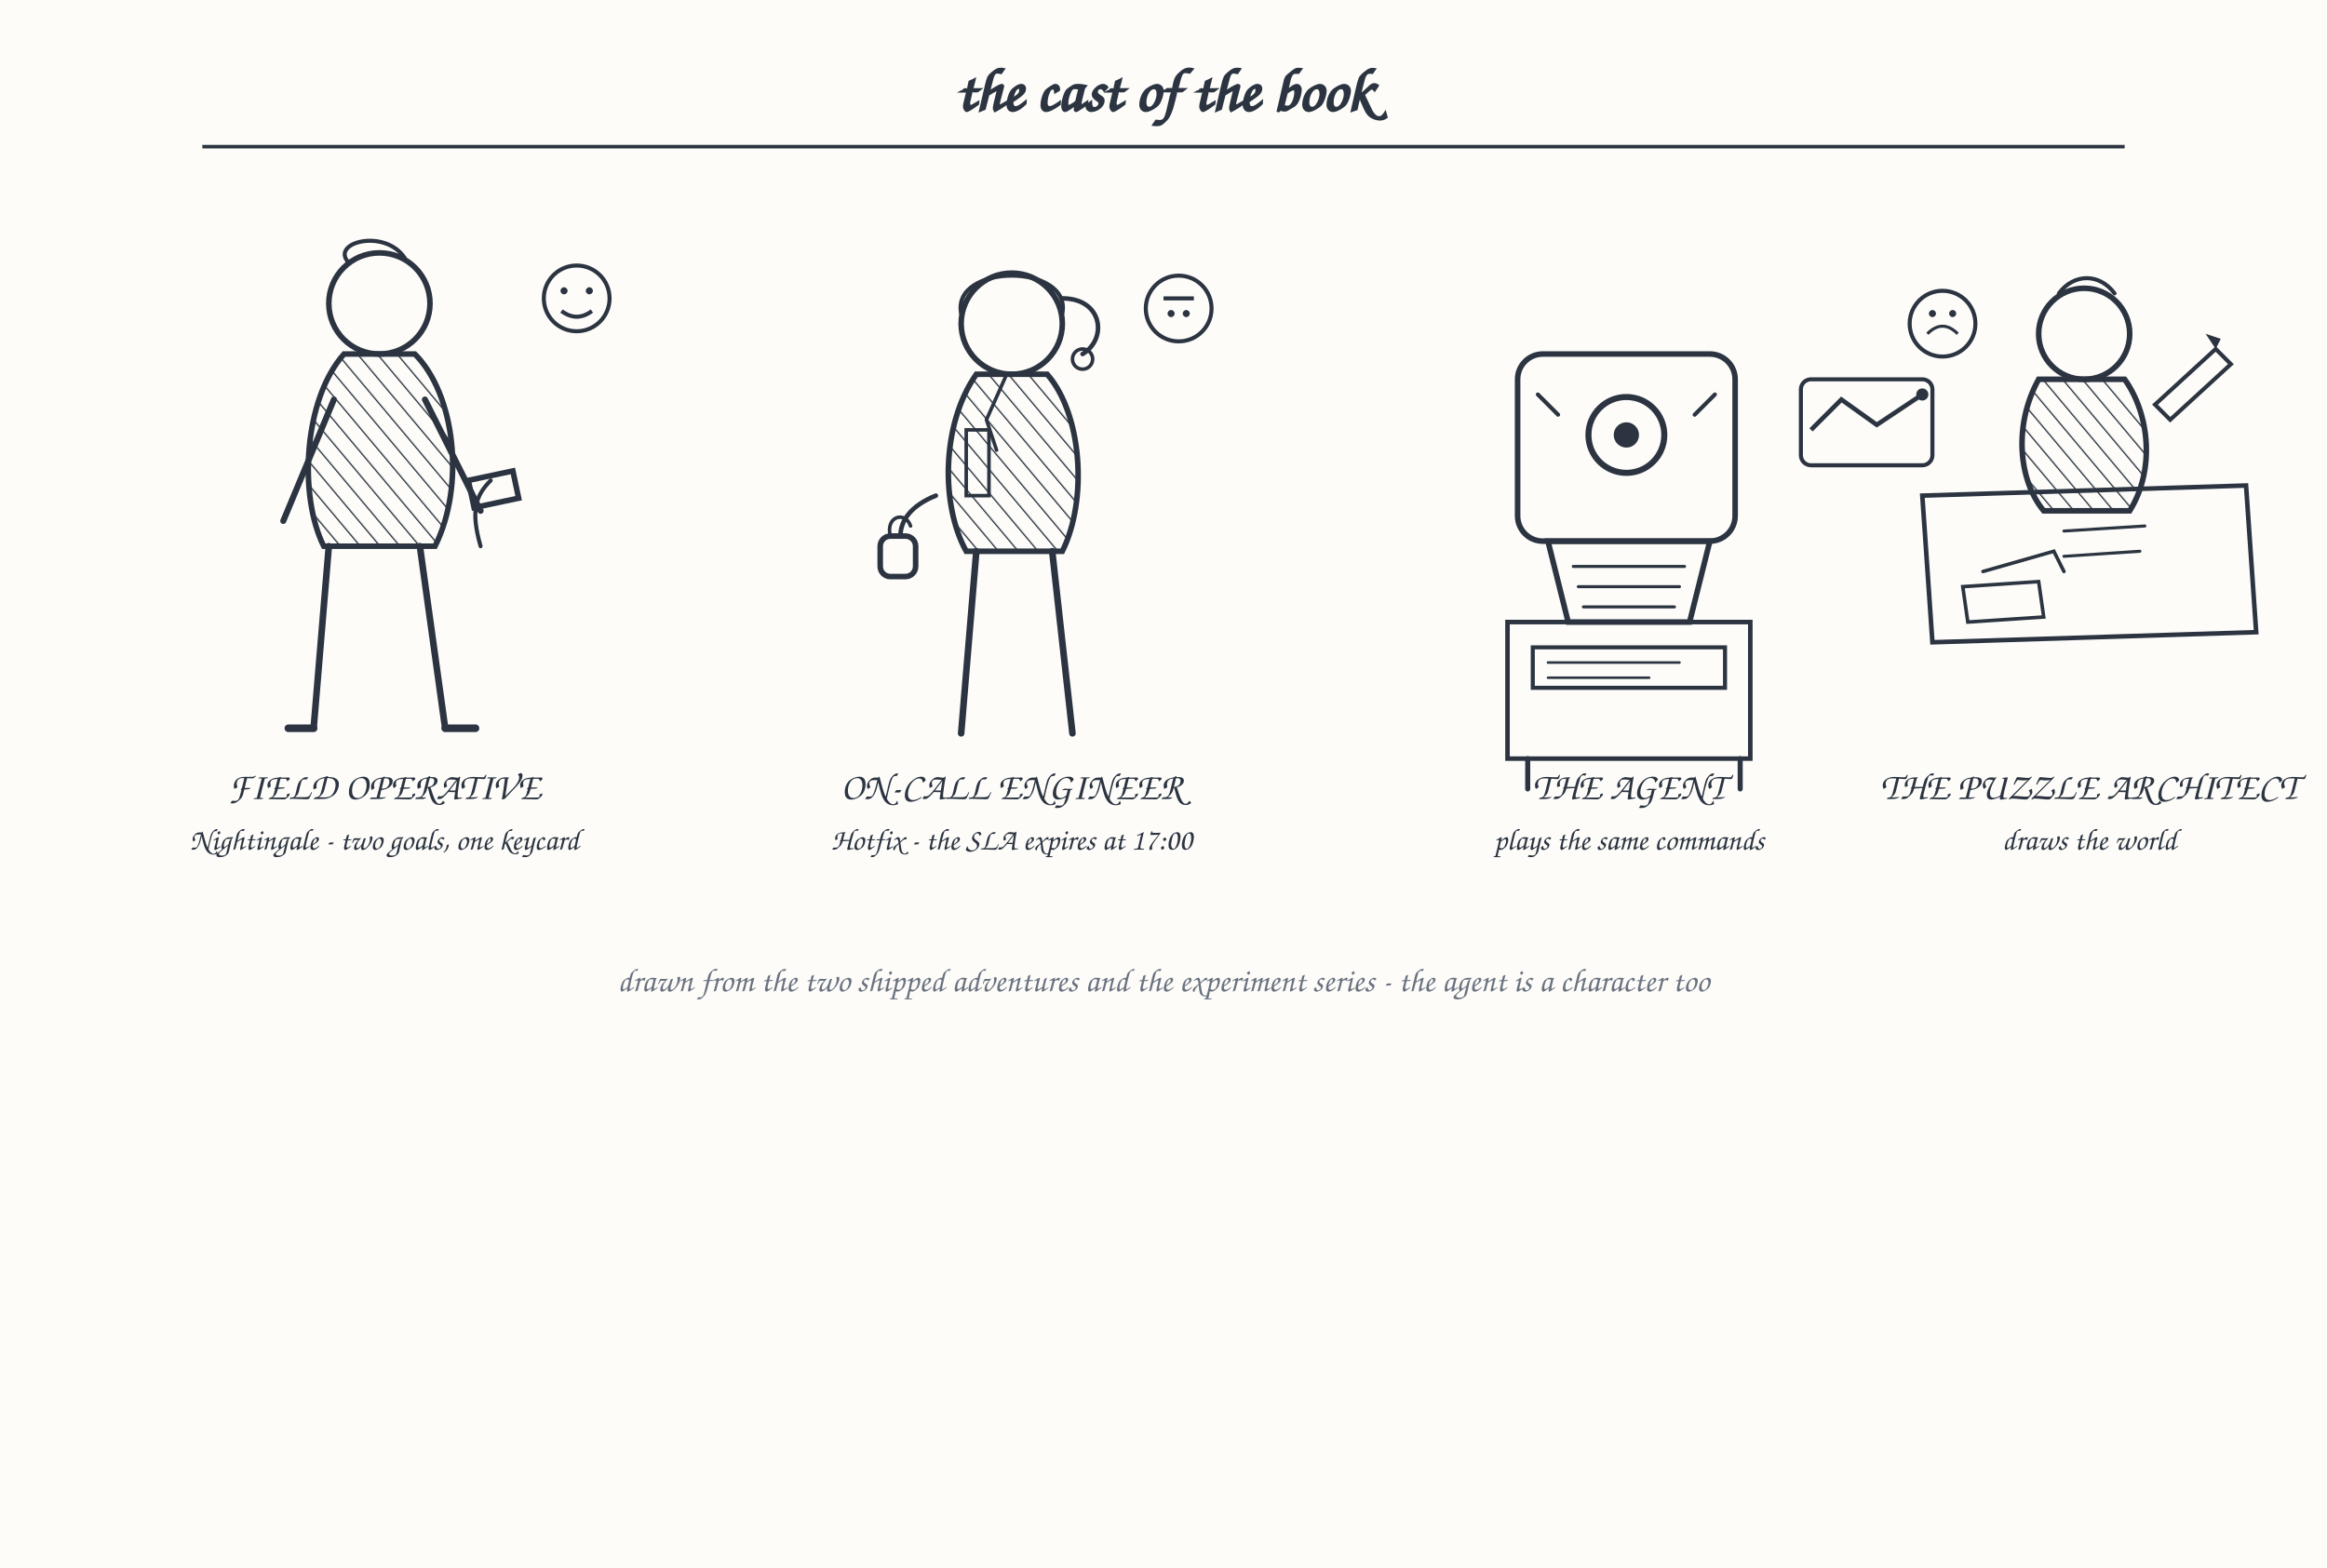
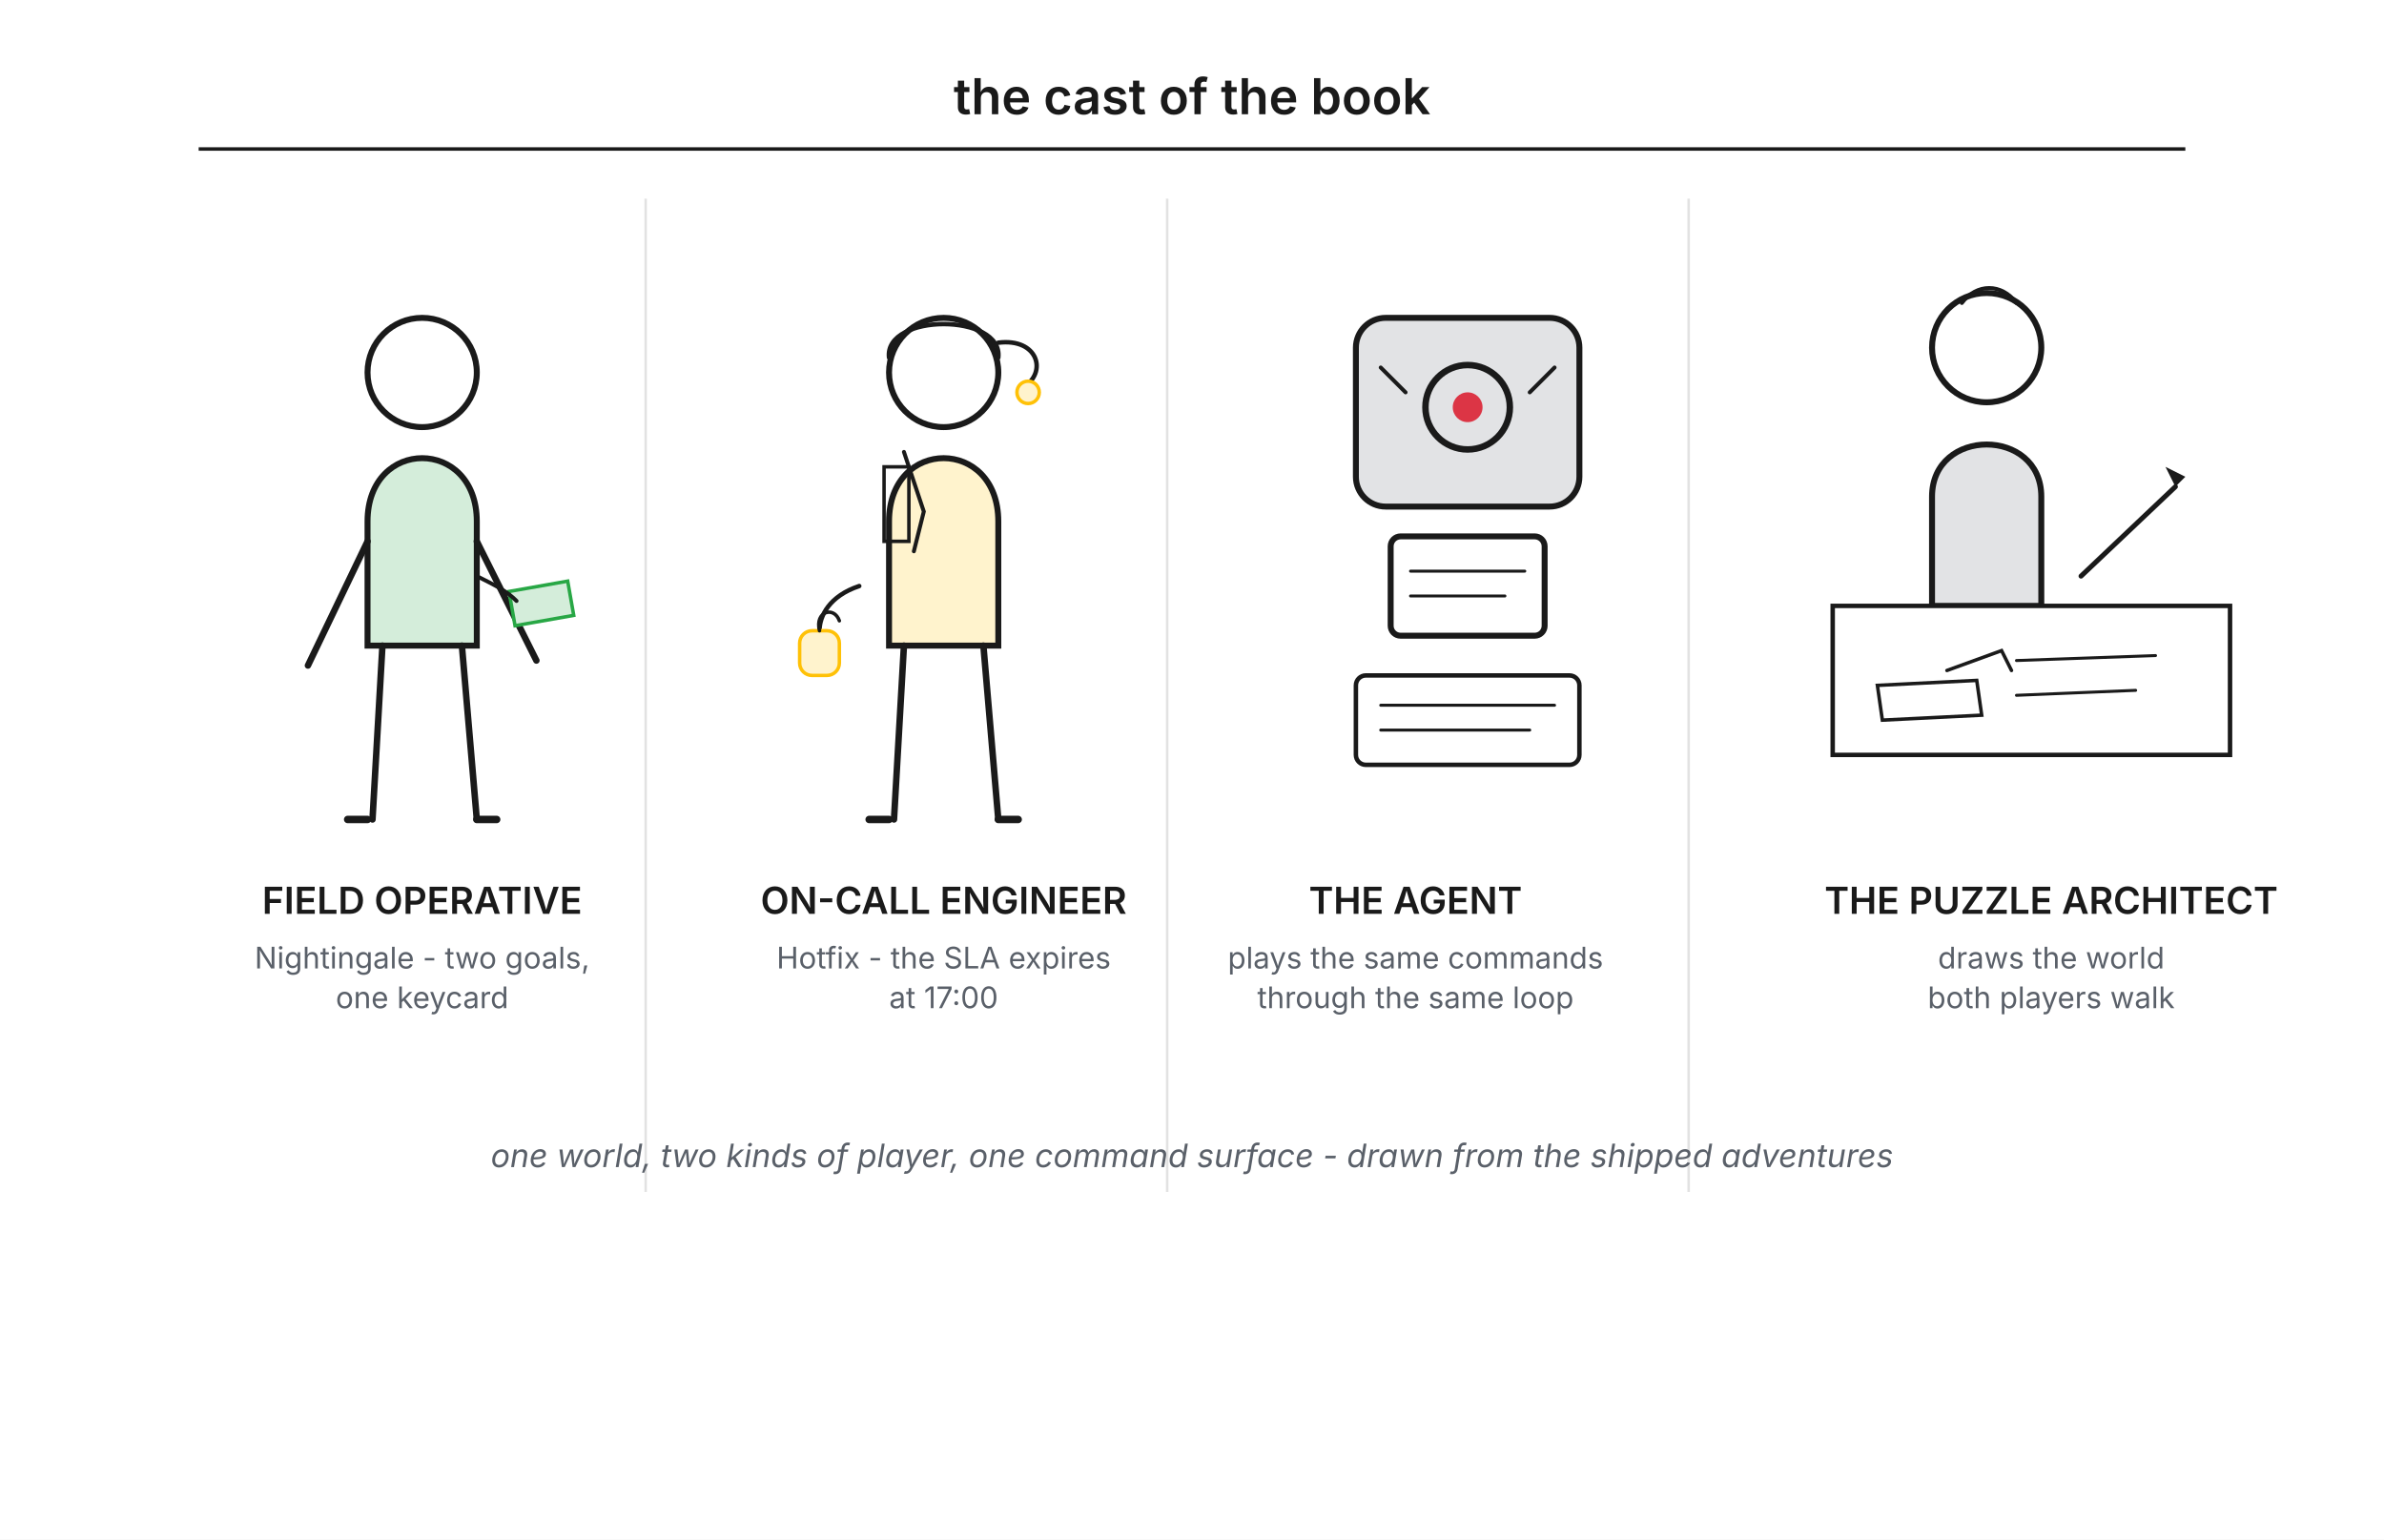
- <svg xmlns="http://www.w3.org/2000/svg" viewBox="0 0 920 620" font-family="'Comic Sans MS','Segoe Print','Bradley Hand',cursive">
-   <defs>
-     <pattern id="inkhatch" width="6" height="6" patternUnits="userSpaceOnUse" patternTransform="rotate(-40)">
-       <line x1="0" y1="0" x2="0" y2="6" stroke="#2b3440" stroke-width="1" />
-     </pattern>
-   </defs>
-   <rect width="920" height="620" fill="#fdfcf9" />
-   <text x="460" y="44" font-size="24" text-anchor="middle" fill="#2b3440" font-weight="bold">the cast of the book</text>
-   <line x1="80" y1="58" x2="840" y2="58" stroke="#2b3440" stroke-width="1.4" />
-   <g stroke="#2b3440" fill="none" stroke-width="2.2" stroke-linecap="round">
-     <circle cx="150" cy="120" r="20" />
-     <path d="M138 104 C 130 96 152 90 160 102" stroke-width="1.6" />
-     <path d="M136 140 C 120 158 118 196 128 216 L172 216 C 184 192 180 156 164 140 Z" fill="url(#inkhatch)" />
-     <path d="M132 158 L112 206 M168 158 L190 202" stroke-width="2.4" />
-     <path d="M130 216 L124 288 M166 216 L176 288" stroke-width="2.6" />
-     <path d="M124 288 L114 288 M176 288 L188 288" stroke-width="3" />
-     <rect x="186" y="188" width="18" height="11" transform="rotate(-12 195 193)" />
-     <path d="M190 216 C 186 202 188 196 194 190" stroke-width="1.6" />
+ <svg xmlns="http://www.w3.org/2000/svg" viewBox="0 0 960 620" font-family="Inter,'Helvetica Neue',Arial,sans-serif">
+   <rect width="960" height="620" fill="#ffffff" />
+   <text x="480" y="46" font-size="20" font-weight="600" fill="#1a1a1a" text-anchor="middle">the cast of the book</text>
+   <line x1="80" y1="60" x2="880" y2="60" stroke="#1a1a1a" stroke-width="1.4" />
+   <g stroke="#e2e2e2" stroke-width="1">
+     <line x1="260" y1="80" x2="260" y2="480" />
+     <line x1="470" y1="80" x2="470" y2="480" />
+     <line x1="680" y1="80" x2="680" y2="480" />
  </g>
-   <g fill="#2b3440" font-size="15" text-anchor="middle">
-     <text x="152" y="316">FIELD OPERATIVE</text>
-     <text x="152" y="336" font-size="12" font-style="italic">Nightingale - two goals, one keycard</text>
+   <g stroke="#1a1a1a" fill="none" stroke-width="2.4" stroke-linecap="round">
+     <circle cx="170" cy="150" r="22" />
+     <path d="M148 210 C 148 176 192 176 192 210 L192 260 L148 260 Z" fill="#d4edda" />
+     <path d="M148 218 L124 268 M192 218 L216 266" stroke-width="2.6" />
+     <path d="M154 260 L150 330 M186 260 L192 330" stroke-width="2.6" />
+     <path d="M148 330 L140 330 M192 330 L200 330" stroke-width="3" />
+     <rect x="206" y="236" width="24" height="14" transform="rotate(-10 218 243)" fill="#d4edda" stroke="#28a745" stroke-width="1.4" />
+     <path d="M192 232 C 200 236 204 238 208 242" stroke-width="1.6" />
  </g>
-   <g stroke="#2b3440" fill="none" stroke-width="1.6">
-     <circle cx="228" cy="118" r="13" />
-     <circle cx="223" cy="115" r="1.4" fill="#2b3440" stroke="none" />
-     <circle cx="233" cy="115" r="1.4" fill="#2b3440" stroke="none" />
-     <path d="M222 123 C 226 126 230 126 234 123" />
+   <g fill="#1a1a1a" font-size="15" font-weight="600" text-anchor="middle">
+     <text x="170" y="368">FIELD OPERATIVE</text>
  </g>
-   <g stroke="#2b3440" fill="none" stroke-width="2.2" stroke-linecap="round">
-     <circle cx="400" cy="128" r="20" />
-     <path d="M380 124 C 376 104 424 104 420 124" stroke-width="1.6" />
-     <path d="M420 118 C 436 118 438 134 428 140" stroke-width="1.8" />
-     <circle cx="428" cy="142" r="4" stroke-width="1.4" />
-     <path d="M386 148 C 372 168 372 200 382 218 L420 218 C 430 198 428 164 414 148 Z" fill="url(#inkhatch)" />
-     <path d="M398 148 L390 166 L394 178" stroke-width="1.4" />
-     <rect x="382" y="170" width="9" height="26" stroke-width="1.4" />
-     <path d="M386 218 L380 290 M416 218 L424 290" stroke-width="2.6" />
-     <path d="M370 196 C 360 200 356 206 356 212" stroke-width="1.8" />
-     <rect x="348" y="212" width="14" height="16" rx="4" />
-     <path d="M352 212 C 350 204 358 202 360 208" stroke-width="1.4" />
+   <g fill="#5a6069" font-size="12" text-anchor="middle">
+     <text x="170" y="390">Nightingale - two goals,</text>
+     <text x="170" y="406">one keycard</text>
  </g>
-   <g fill="#2b3440" font-size="15" text-anchor="middle">
-     <text x="400" y="316">ON-CALL ENGINEER</text>
-     <text x="400" y="336" font-size="12" font-style="italic">Hotfix - the SLA expires at 17:00</text>
+   <g stroke="#1a1a1a" fill="none" stroke-width="2.4" stroke-linecap="round">
+     <circle cx="380" cy="150" r="22" />
+     <path d="M358 144 C 356 126 404 126 402 144" stroke-width="1.8" />
+     <path d="M402 138 C 418 136 422 150 412 156" stroke-width="1.8" />
+     <circle cx="414" cy="158" r="4.5" stroke-width="1.4" fill="#fff3cd" stroke="#ffc107" />
+     <path d="M358 210 C 358 176 402 176 402 210 L402 260 L358 260 Z" fill="#fff3cd" />
+     <path d="M364 182 L372 206 L368 222" stroke-width="1.6" />
+     <rect x="356" y="188" width="10" height="30" stroke-width="1.4" />
+     <path d="M364 260 L360 330 M396 260 L402 330" stroke-width="2.6" />
+     <path d="M358 330 L350 330 M402 330 L410 330" stroke-width="3" />
+     <path d="M346 236 C 334 240 330 248 330 254" stroke-width="1.8" />
+     <rect x="322" y="254" width="16" height="18" rx="5" fill="#fff3cd" stroke="#ffc107" stroke-width="1.4" />
+     <path d="M330 254 C 328 246 336 244 338 250" stroke-width="1.4" />
  </g>
-   <g stroke="#2b3440" fill="none" stroke-width="1.6">
-     <circle cx="466" cy="122" r="13" />
-     <line x1="460" y1="118" x2="472" y2="118" />
-     <circle cx="463" cy="124" r="1.4" fill="#2b3440" stroke="none" />
-     <circle cx="469" cy="124" r="1.4" fill="#2b3440" stroke="none" />
+   <g fill="#1a1a1a" font-size="15" font-weight="600" text-anchor="middle">
+     <text x="380" y="368">ON-CALL ENGINEER</text>
  </g>
-   <g stroke="#2b3440" fill="none" stroke-width="2.2" stroke-linecap="round">
-     <rect x="600" y="140" width="86" height="74" rx="10" />
-     <circle cx="643" cy="172" r="15" stroke-width="2.4" />
-     <circle cx="643" cy="172" r="5" fill="#2b3440" stroke="none" />
-     <path d="M608 156 L616 164 M678 156 L670 164" stroke-width="1.6" />
-     <path d="M612 214 L676 214 L668 246 L620 246 Z" />
-     <path d="M622 224 L666 224 M624 232 L664 232 M626 240 L662 240" stroke-width="1.2" />
-     <path d="M596 246 L692 246 L692 300 L596 300 Z" stroke-width="1.8" />
-     <rect x="606" y="256" width="76" height="16" stroke-width="1.6" />
-     <path d="M612 262 L664 262 M612 268 L652 268" stroke-width="1" />
-     <path d="M604 300 L604 312 M688 300 L688 312" stroke-width="2" />
+   <g fill="#5a6069" font-size="12" text-anchor="middle">
+     <text x="380" y="390">Hotfix - the SLA expires</text>
+     <text x="380" y="406">at 17:00</text>
  </g>
-   <g fill="#2b3440" font-size="15" text-anchor="middle">
-     <text x="644" y="316">THE AGENT</text>
-     <text x="644" y="336" font-size="12" font-style="italic">plays the same commands</text>
+   <g stroke="#1a1a1a" fill="none" stroke-width="2.4" stroke-linecap="round">
+     <rect x="546" y="128" width="90" height="76" rx="12" fill="#e2e3e5" />
+     <circle cx="591" cy="164" r="17" stroke-width="2.6" />
+     <circle cx="591" cy="164" r="6" fill="#dc3545" stroke="none" />
+     <path d="M556 148 L566 158 M626 148 L616 158" stroke-width="1.6" />
+     <rect x="560" y="216" width="62" height="40" rx="4" />
+     <line x1="568" y1="230" x2="614" y2="230" stroke-width="1.2" />
+     <line x1="568" y1="240" x2="606" y2="240" stroke-width="1.2" />
+     <rect x="546" y="272" width="90" height="36" rx="4" stroke-width="1.8" />
+     <path d="M556 284 L626 284 M556 294 L616 294" stroke-width="1.2" />
  </g>
-   <g stroke="#2b3440" fill="none" stroke-width="1.6">
-     <rect x="712" y="150" width="52" height="34" rx="4" />
-     <path d="M716 170 L728 158 L742 168 L760 156" stroke-width="1.8" />
-     <circle cx="760" cy="156" r="2.4" fill="#2b3440" stroke="none" />
+   <g fill="#1a1a1a" font-size="15" font-weight="600" text-anchor="middle">
+     <text x="570" y="368">THE AGENT</text>
  </g>
-   <g stroke="#2b3440" fill="none" stroke-width="2.2" stroke-linecap="round">
-     <circle cx="824" cy="132" r="18" />
-     <path d="M814 116 C 820 108 830 108 836 116" stroke-width="1.6" />
-     <path d="M806 150 C 796 168 798 190 808 202 L842 202 C 852 186 850 164 840 150 Z" fill="url(#inkhatch)" />
-     <path d="M760 196 L888 192 L892 250 L764 254 Z" stroke-width="1.8" />
-     <path d="M776 232 L806 230 L808 244 L778 246 Z" stroke-width="1.4" />
-     <path d="M816 210 L848 208 M816 220 L846 218" stroke-width="1.2" />
-     <path d="M784 226 L812 218 L816 226" stroke-width="1.4" />
-     <path d="M852 160 L876 138 L882 144 L858 166 Z" stroke-width="1.6" />
-     <path d="M876 138 L872 132 L878 134 Z" fill="#2b3440" stroke="none" />
+   <g fill="#5a6069" font-size="12" text-anchor="middle">
+     <text x="570" y="390">plays the same commands</text>
+     <text x="570" y="406">through the same loop</text>
  </g>
-   <g fill="#2b3440" font-size="15" text-anchor="middle">
-     <text x="826" y="316">THE PUZZLE ARCHITECT</text>
-     <text x="826" y="336" font-size="12" font-style="italic">draws the world</text>
+   <g stroke="#1a1a1a" fill="none" stroke-width="2.4" stroke-linecap="round">
+     <circle cx="800" cy="140" r="22" />
+     <path d="M790 122 C 796 114 806 114 812 122" stroke-width="1.6" />
+     <path d="M778 200 C 778 172 822 172 822 200 L822 244 L778 244 Z" fill="#e2e3e5" />
+     <rect x="738" y="244" width="160" height="60" stroke-width="1.8" fill="#ffffff" />
+     <path d="M756 276 L796 274 L798 288 L758 290 Z" stroke-width="1.4" />
+     <line x1="812" y1="266" x2="868" y2="264" stroke-width="1.2" />
+     <line x1="812" y1="280" x2="860" y2="278" stroke-width="1.2" />
+     <path d="M838 232 L876 196" stroke-width="2" />
+     <path d="M876 196 L872 188 L880 192 Z" fill="#1a1a1a" stroke="none" />
+     <path d="M784 270 L806 262 L810 270" stroke-width="1.4" />
  </g>
-   <g stroke="#2b3440" fill="none" stroke-width="1.6">
-     <circle cx="768" cy="128" r="13" />
-     <path d="M762 132 C 766 128 770 128 774 132" stroke-width="1.2" />
-     <circle cx="764" cy="124" r="1.4" fill="#2b3440" stroke="none" />
-     <circle cx="772" cy="124" r="1.4" fill="#2b3440" stroke="none" />
+   <g fill="#1a1a1a" font-size="15" font-weight="600" text-anchor="middle">
+     <text x="826" y="368">THE PUZZLE ARCHITECT</text>
  </g>
-   <text x="460" y="392" font-size="13" fill="#6a7280" text-anchor="middle" font-style="italic">drawn from the two shipped adventures and the experiment series - the agent is a character too</text>
+   <g fill="#5a6069" font-size="12" text-anchor="middle">
+     <text x="826" y="390">draws the world</text>
+     <text x="826" y="406">both players walk</text>
+   </g>
+   <text x="480" y="470" font-size="13" fill="#5a6069" text-anchor="middle" font-style="italic">one world, two kinds of player, one command surface - drawn from the shipped adventures</text>
</svg>
